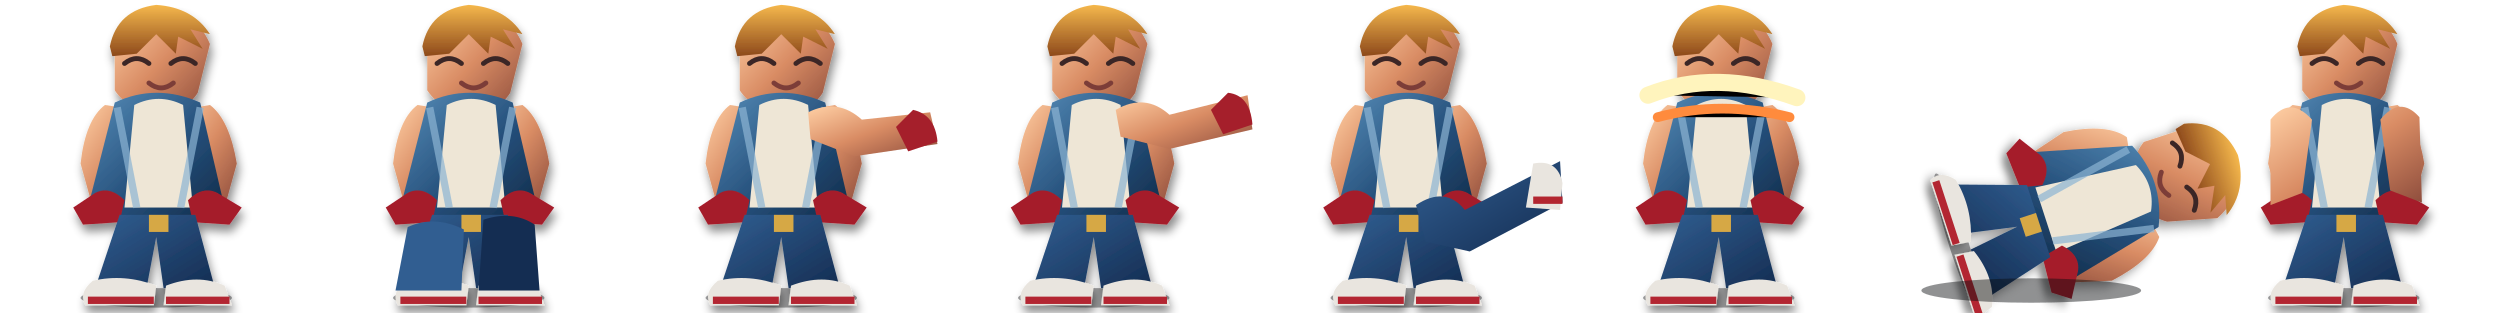
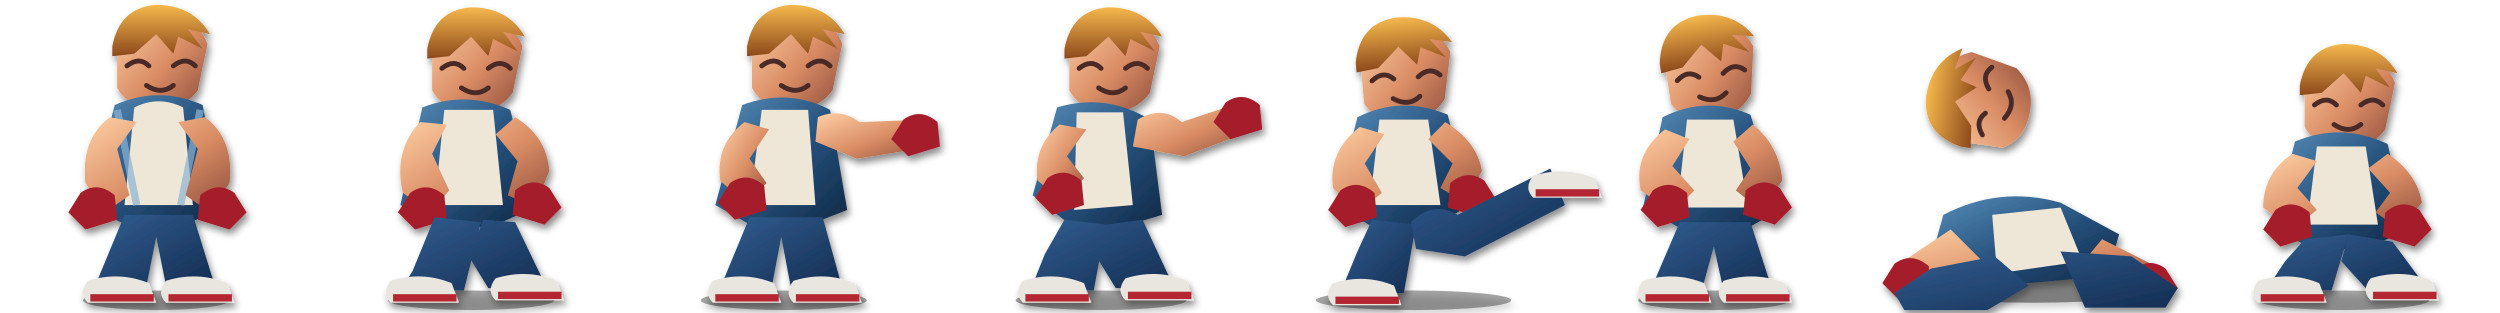
<svg xmlns="http://www.w3.org/2000/svg" width="1024" height="128" viewBox="0 0 1024 128">
  <defs>
-     <linearGradient id="skin" x2="1" y2="1">
+     <linearGradient id="sk" x2="1" y2="1">
      <stop stop-color="#ffd0a5" />
-       <stop offset=".5" stop-color="#d98c64" />
+       <stop offset=".55" stop-color="#d98c64" />
      <stop offset="1" stop-color="#8d4c3c" />
    </linearGradient>
-     <linearGradient id="denim" x2="1" y2="1">
+     <linearGradient id="dn" x2="1" y2="1">
      <stop stop-color="#568db9" />
      <stop offset=".55" stop-color="#244e79" />
      <stop offset="1" stop-color="#102844" />
    </linearGradient>
-     <linearGradient id="jeans" x2="1" y2="1">
+     <linearGradient id="jn" x2="1" y2="1">
      <stop stop-color="#315e91" />
      <stop offset="1" stop-color="#142d52" />
    </linearGradient>
-     <linearGradient id="hair" x2="0" y2="1">
+     <linearGradient id="hr" x2="0" y2="1">
      <stop stop-color="#f5b84c" />
      <stop offset="1" stop-color="#8d491c" />
    </linearGradient>
-     <filter id="shadow">
-       <feDropShadow dx="1" dy="3" stdDeviation="2" flood-opacity=".45" />
+     <filter id="sh">
+       <feDropShadow dx="1" dy="2" stdDeviation="1.5" flood-opacity=".45" />
    </filter>
-     <g id="body">
-       <ellipse cx="64" cy="122" rx="31" ry="4" fill="#050609" opacity=".38" />
-       <g filter="url(#shadow)">
-         <path d="M47 17q4-13 18-13 15 0 21 14l-5 20q-5 8-16 8-12 0-18-9z" fill="url(#skin)" />
-         <path d="M45 19q3-15 19-17 15 1 22 12l-8-2 5 8-10-5-1 7-8-8-8 8-10 1z" fill="url(#hair)" />
-         <path d="M51 26q5-4 10 0m9 0q5-4 10 0" fill="none" stroke="#3b2726" stroke-width="2" stroke-linecap="round" />
-         <path d="M61 34q5 4 10 0" fill="none" stroke="#7c3e37" stroke-width="2" stroke-linecap="round" />
-         <path d="M43 43q-8 6-10 24l5 18 12-4 2-25 10-10z" fill="url(#skin)" />
-         <path d="M86 43q8 6 11 24l-5 18-12-4-2-25-10-10z" fill="url(#skin)" />
-         <path d="M47 42q17-8 35 0l10 43-18 8H54l-18-8z" fill="url(#denim)" />
-         <path d="M55 43q10-5 20 0l4 42H51z" fill="#eee6d6" />
-         <path d="M48 44l8 41m26-41l-8 41" stroke="#8bb4d3" stroke-width="3" opacity=".7" />
-         <path d="M39 79q6-3 12 3l-2 9-15 1-4-7zM89 79q-6-3-12 3l2 9 15 1 5-7z" fill="#a51f2b" />
-         <path d="M49 88h31l8 30H67l-3-21-4 21H39z" fill="url(#jeans)" />
-         <path d="M61 88h8v7h-8z" fill="#d6a845" />
-         <path d="M38 115q13-3 26 2l-1 8H35q-3-5 3-10zm30 2q13-5 24 0l3 8H67z" fill="#e9e5df" />
-         <path d="M36 123h27m5 0h26" stroke="#b32630" stroke-width="3" />
-       </g>
+     <g id="head">
+       <path d="M48 18Q51 5 65 4q15 1 20 14l-4 19q-6 8-16 8-12 0-17-9z" fill="url(#sk)" />
+       <path d="M46 19Q49 3 64 2q15 0 22 12l-9-2 6 8-10-5-2 7-7-8-9 8-9 1z" fill="url(#hr)" />
+       <path d="M52 27q5-4 9 0m10 0q5-4 9 0M60 35q6 4 11 0" fill="none" stroke="#4a2927" stroke-width="2" stroke-linecap="round" />
+     </g>
+     <g id="torso">
+       <path d="M47 43q18-8 36 0l8 42-17 8H54l-18-8z" fill="url(#dn)" />
+       <path d="M55 44q10-5 20 0l4 40H51z" fill="#eee6d6" />
+       <path d="M48 45l8 39m26-39-8 39" stroke="#8bb4d3" stroke-width="3" opacity=".7" />
+     </g>
+     <g id="glove">
+       <path d="M-7-5q7-5 14 1l1 10-13 4-7-7z" fill="#a51f2b" />
+     </g>
+     <g id="shoe">
+       <path d="M0 0q13-4 25 1l3 8H0q-4-4 0-9z" fill="#e9e5df" />
+       <path d="M1 7h26" stroke="#b32630" stroke-width="3" />
    </g>
  </defs>
-   <g>
-     <use href="#body" />
-   </g>
-   <g transform="translate(128)">
-     <use href="#body" />
-     <path d="M39 93q11-5 23 1l-1 25H34z" fill="#315e91" />
-     <path d="M70 90q12-4 21 2l2 27H68z" fill="#142d52" />
-   </g>
-   <g transform="translate(256)">
-     <use href="#body" />
-     <path d="M75 46q12-6 22 3l28-3 3 13-34 5-18-7z" fill="url(#skin)" />
-     <path d="M118 45q9 2 10 13l-12 4-5-10z" fill="#a51f2b" />
-   </g>
-   <g transform="translate(384)">
-     <use href="#body" />
-     <path d="M73 45q12-7 22 2l32-8 2 14-34 8-20-5z" fill="url(#skin)" />
-     <path d="M119 38q9 1 10 13l-12 4-5-10z" fill="#a51f2b" />
-   </g>
-   <g transform="translate(512)">
-     <use href="#body" />
-     <path d="M68 84q12-8 20 2l39-20 1 17-38 20-18-4z" fill="url(#jeans)" />
-     <path d="M116 67q10-2 12 8l-1 11-14-1z" fill="#e9e5df" />
-     <path d="M116 82h12" stroke="#b32630" stroke-width="3" />
-   </g>
-   <g transform="translate(640)">
-     <use href="#body" />
-     <path d="M35 39q28-11 61 1" stroke="#fff4bd" stroke-width="7" stroke-linecap="round" />
-     <path d="M39 48q26-7 54 0" stroke="#ff8b3d" stroke-width="4" stroke-linecap="round" />
-   </g>
-   <g transform="translate(768)">
-     <g transform="rotate(72 64 91)">
-       <use href="#body" />
-     </g>
-     <ellipse cx="64" cy="119" rx="45" ry="5" fill="#090b0e" opacity=".45" />
-   </g>
-   <g transform="translate(896)">
-     <use href="#body" />
-     <path d="M34 49q8-10 17 0l-4 30-13 5zM95 48q-8-9-16 1l4 29 13 5z" fill="url(#skin)" />
+   <g transform="translate(0)" filter="url(#sh)">
+     <ellipse cx="64" cy="123" rx="30" ry="4" fill="#050609" opacity=".35" />
+     <use href="#head" />
+     <use href="#torso" />
+     <path d="M45 48Q33 57 35 75l8 12 10-7-5-19 8-11zM84 48q12 9 10 27l-8 12-10-7 5-19-8-11z" fill="url(#sk)" />
+     <g transform="translate(40 84)">
+       <use href="#glove" />
+     </g>
+     <g transform="translate(89 84) scale(-1 1)">
+       <use href="#glove" />
+     </g>
+     <path d="M51 88h28l9 29H68l-4-20-4 20H39z" fill="url(#jn)" />
+     <g transform="translate(36 115)">
+       <use href="#shoe" />
+     </g>
+     <g transform="translate(68 115)">
+       <use href="#shoe" />
+     </g>
+   </g>
+   <g transform="translate(128)" filter="url(#sh)">
+     <ellipse cx="65" cy="123" rx="34" ry="4" fill="#050609" opacity=".35" />
+     <g transform="translate(1 1)">
+       <use href="#head" />
+     </g>
+     <path d="M45 44q18-7 36 1l10 40-18 8H53l-17-9z" fill="url(#dn)" />
+     <path d="M54 45h20l4 39H50z" fill="#eee6d6" />
+     <path d="M44 50q-11 12-7 29l11 8 8-9-7-15 6-12zM83 48q13 8 14 22l-6 15-11-5 4-14-9-11z" fill="url(#sk)" />
+     <g transform="translate(47 84)">
+       <use href="#glove" />
+     </g>
+     <g transform="translate(90 82) scale(-1 1)">
+       <use href="#glove" />
+     </g>
+     <path d="M50 89l19 2-7 28H36l5-8zm20 1 13 1 13 27H72l-8-13z" fill="url(#jn)" />
+     <g transform="translate(32 115)">
+       <use href="#shoe" />
+     </g>
+     <g transform="translate(75 114)">
+       <use href="#shoe" />
+     </g>
+   </g>
+   <g transform="translate(256)" filter="url(#sh)">
+     <ellipse cx="65" cy="123" rx="34" ry="4" fill="#050609" opacity=".35" />
+     <g transform="translate(4)">
+       <use href="#head" />
+     </g>
+     <path d="M48 43q19-7 36 2l7 41-18 7H53l-16-9z" fill="url(#dn)" />
+     <path d="M56 45h19l3 39H51z" fill="#eee6d6" />
+     <path d="M49 50q-12 9-10 24l10 9 9-8-7-10 8-12z" fill="url(#sk)" />
+     <g transform="translate(50 80)">
+       <use href="#glove" />
+     </g>
+     <path d="M79 48q9-4 17 2l27-1 3 11-31 5-17-7z" fill="url(#sk)" />
+     <g transform="translate(121 54)">
+       <use href="#glove" />
+     </g>
+     <path d="M51 89h30l8 29H68l-4-21-4 21H39z" fill="url(#jn)" />
+     <g transform="translate(36 115)">
+       <use href="#shoe" />
+     </g>
+     <g transform="translate(69 115)">
+       <use href="#shoe" />
+     </g>
+   </g>
+   <g transform="translate(384)" filter="url(#sh)">
+     <ellipse cx="67" cy="123" rx="35" ry="4" fill="#050609" opacity=".35" />
+     <g transform="translate(6 1)">
+       <use href="#head" />
+     </g>
+     <path d="M49 44q20-6 38 5l5 39-20 6-19-3-14-11z" fill="url(#dn)" />
+     <path d="M57 46h19l4 38-24 2z" fill="#eee6d6" />
+     <path d="M50 51q-11 9-9 23l10 8 9-9-7-9 8-11z" fill="url(#sk)" />
+     <g transform="translate(52 78)">
+       <use href="#glove" />
+     </g>
+     <path d="M82 49q10-6 18 1l27-9 3 12-29 11-21-4z" fill="url(#sk)" />
+     <g transform="translate(125 47)">
+       <use href="#glove" />
+     </g>
+     <path d="M52 90l17 2-5 27H38l6-15zm17 2 15-2 13 28H73l-8-13z" fill="url(#jn)" />
+     <g transform="translate(35 115)">
+       <use href="#shoe" />
+     </g>
+     <g transform="translate(77 114)">
+       <use href="#shoe" />
+     </g>
+   </g>
+   <g transform="translate(512)" filter="url(#sh)">
+     <ellipse cx="67" cy="123" rx="40" ry="4" fill="#050609" opacity=".35" />
+     <g transform="translate(-2 5) rotate(-5 65 28)">
+       <use href="#head" />
+     </g>
+     <path d="M44 48q18-9 37-1l9 37-17 10H52l-17-10z" fill="url(#dn)" />
+     <path d="M53 49h20l5 35H49z" fill="#eee6d6" />
+     <path d="M45 52q-13 10-11 25l10 10 10-8-7-12 8-12zM80 50q13 8 15 20l-7 13-10-6 5-10-10-10z" fill="url(#sk)" />
+     <g transform="translate(44 83)">
+       <use href="#glove" />
+     </g>
+     <g transform="translate(89 79) scale(-1 1)">
+       <use href="#glove" />
+     </g>
+     <path d="M50 90l18 2-5 28H37l7-17z" fill="url(#jn)" />
+     <g transform="translate(34 116)">
+       <use href="#shoe" />
+     </g>
+     <path d="M66 91q9-9 19-3l38-19 6 15-41 21-20-3z" fill="url(#jn)" />
+     <g transform="translate(116 72)">
+       <use href="#shoe" />
+     </g>
+   </g>
+   <g transform="translate(640)" filter="url(#sh)">
+     <ellipse cx="62" cy="123" rx="31" ry="4" fill="#050609" opacity=".35" />
+     <g transform="translate(-5 4) rotate(-9 65 28)">
+       <use href="#head" />
+     </g>
+     <path d="M41 48q18-9 36-1l12 39-16 9H51l-18-10z" fill="url(#dn)" />
+     <path d="M51 49h19l6 36H47z" fill="#eee6d6" />
+     <path d="M42 53q-13 10-10 25l13 9 9-9-9-10 7-11zM78 51q11 9 12 23l-9 12-10-8 6-9-7-11z" fill="url(#sk)" />
+     <g transform="translate(44 83)">
+       <use href="#glove" />
+     </g>
+     <g transform="translate(82 82) scale(-1 1)">
+       <use href="#glove" />
+     </g>
+     <path d="M48 91h29l9 28H66l-4-18-5 18H36z" fill="url(#jn)" />
+     <g transform="translate(33 115)">
+       <use href="#shoe" />
+     </g>
+     <g transform="translate(66 115)">
+       <use href="#shoe" />
+     </g>
+   </g>
+   <g transform="translate(768)" filter="url(#sh)">
+     <ellipse cx="65" cy="119" rx="50" ry="5" fill="#050609" opacity=".4" />
+     <g transform="translate(10 103) rotate(-82)">
+       <use href="#head" />
+     </g>
+     <path d="M28 88q23-12 48-5l24 13-5 17-43 4-29-11z" fill="url(#dn)" />
+     <path d="M48 88l28-3 9 22-35 5z" fill="#eee6d6" />
+     <path d="M31 94L10 108l8 11 27-11zm62 4 24 12-7 12-27-12z" fill="url(#sk)" />
+     <g transform="translate(15 113)">
+       <use href="#glove" />
+     </g>
+     <g transform="translate(112 115) scale(-1 1)">
+       <use href="#glove" />
+     </g>
+     <path d="M76 103l29 2 19 13-5 8H86zM49 105l-26 5-15 10 4 7h34l17-10z" fill="url(#jn)" />
+   </g>
+   <g transform="translate(896)" filter="url(#sh)">
+     <ellipse cx="64" cy="123" rx="35" ry="4" fill="#050609" opacity=".35" />
+     <g transform="translate(0 16)">
+       <use href="#head" />
+     </g>
+     <path d="M44 58q19-8 38 1l8 35-17 8H52l-17-8z" fill="url(#dn)" />
+     <path d="M53 60h20l5 32H49z" fill="#eee6d6" />
+     <path d="M43 63q-12 8-12 22l12 9 10-8-8-9 8-11zM82 63q12 8 14 20l-9 11-10-7 6-8-9-10z" fill="url(#sk)" />
+     <g transform="translate(43 91)">
+       <use href="#glove" />
+     </g>
+     <g transform="translate(88 91) scale(-1 1)">
+       <use href="#glove" />
+     </g>
+     <path d="M48 98l18-2-7 23H32l8-12zm18-2 18 3 14 19H73l-10-11z" fill="url(#jn)" />
+     <g transform="translate(29 115)">
+       <use href="#shoe" />
+     </g>
+     <g transform="translate(75 114)">
+       <use href="#shoe" />
+     </g>
  </g>
</svg>
